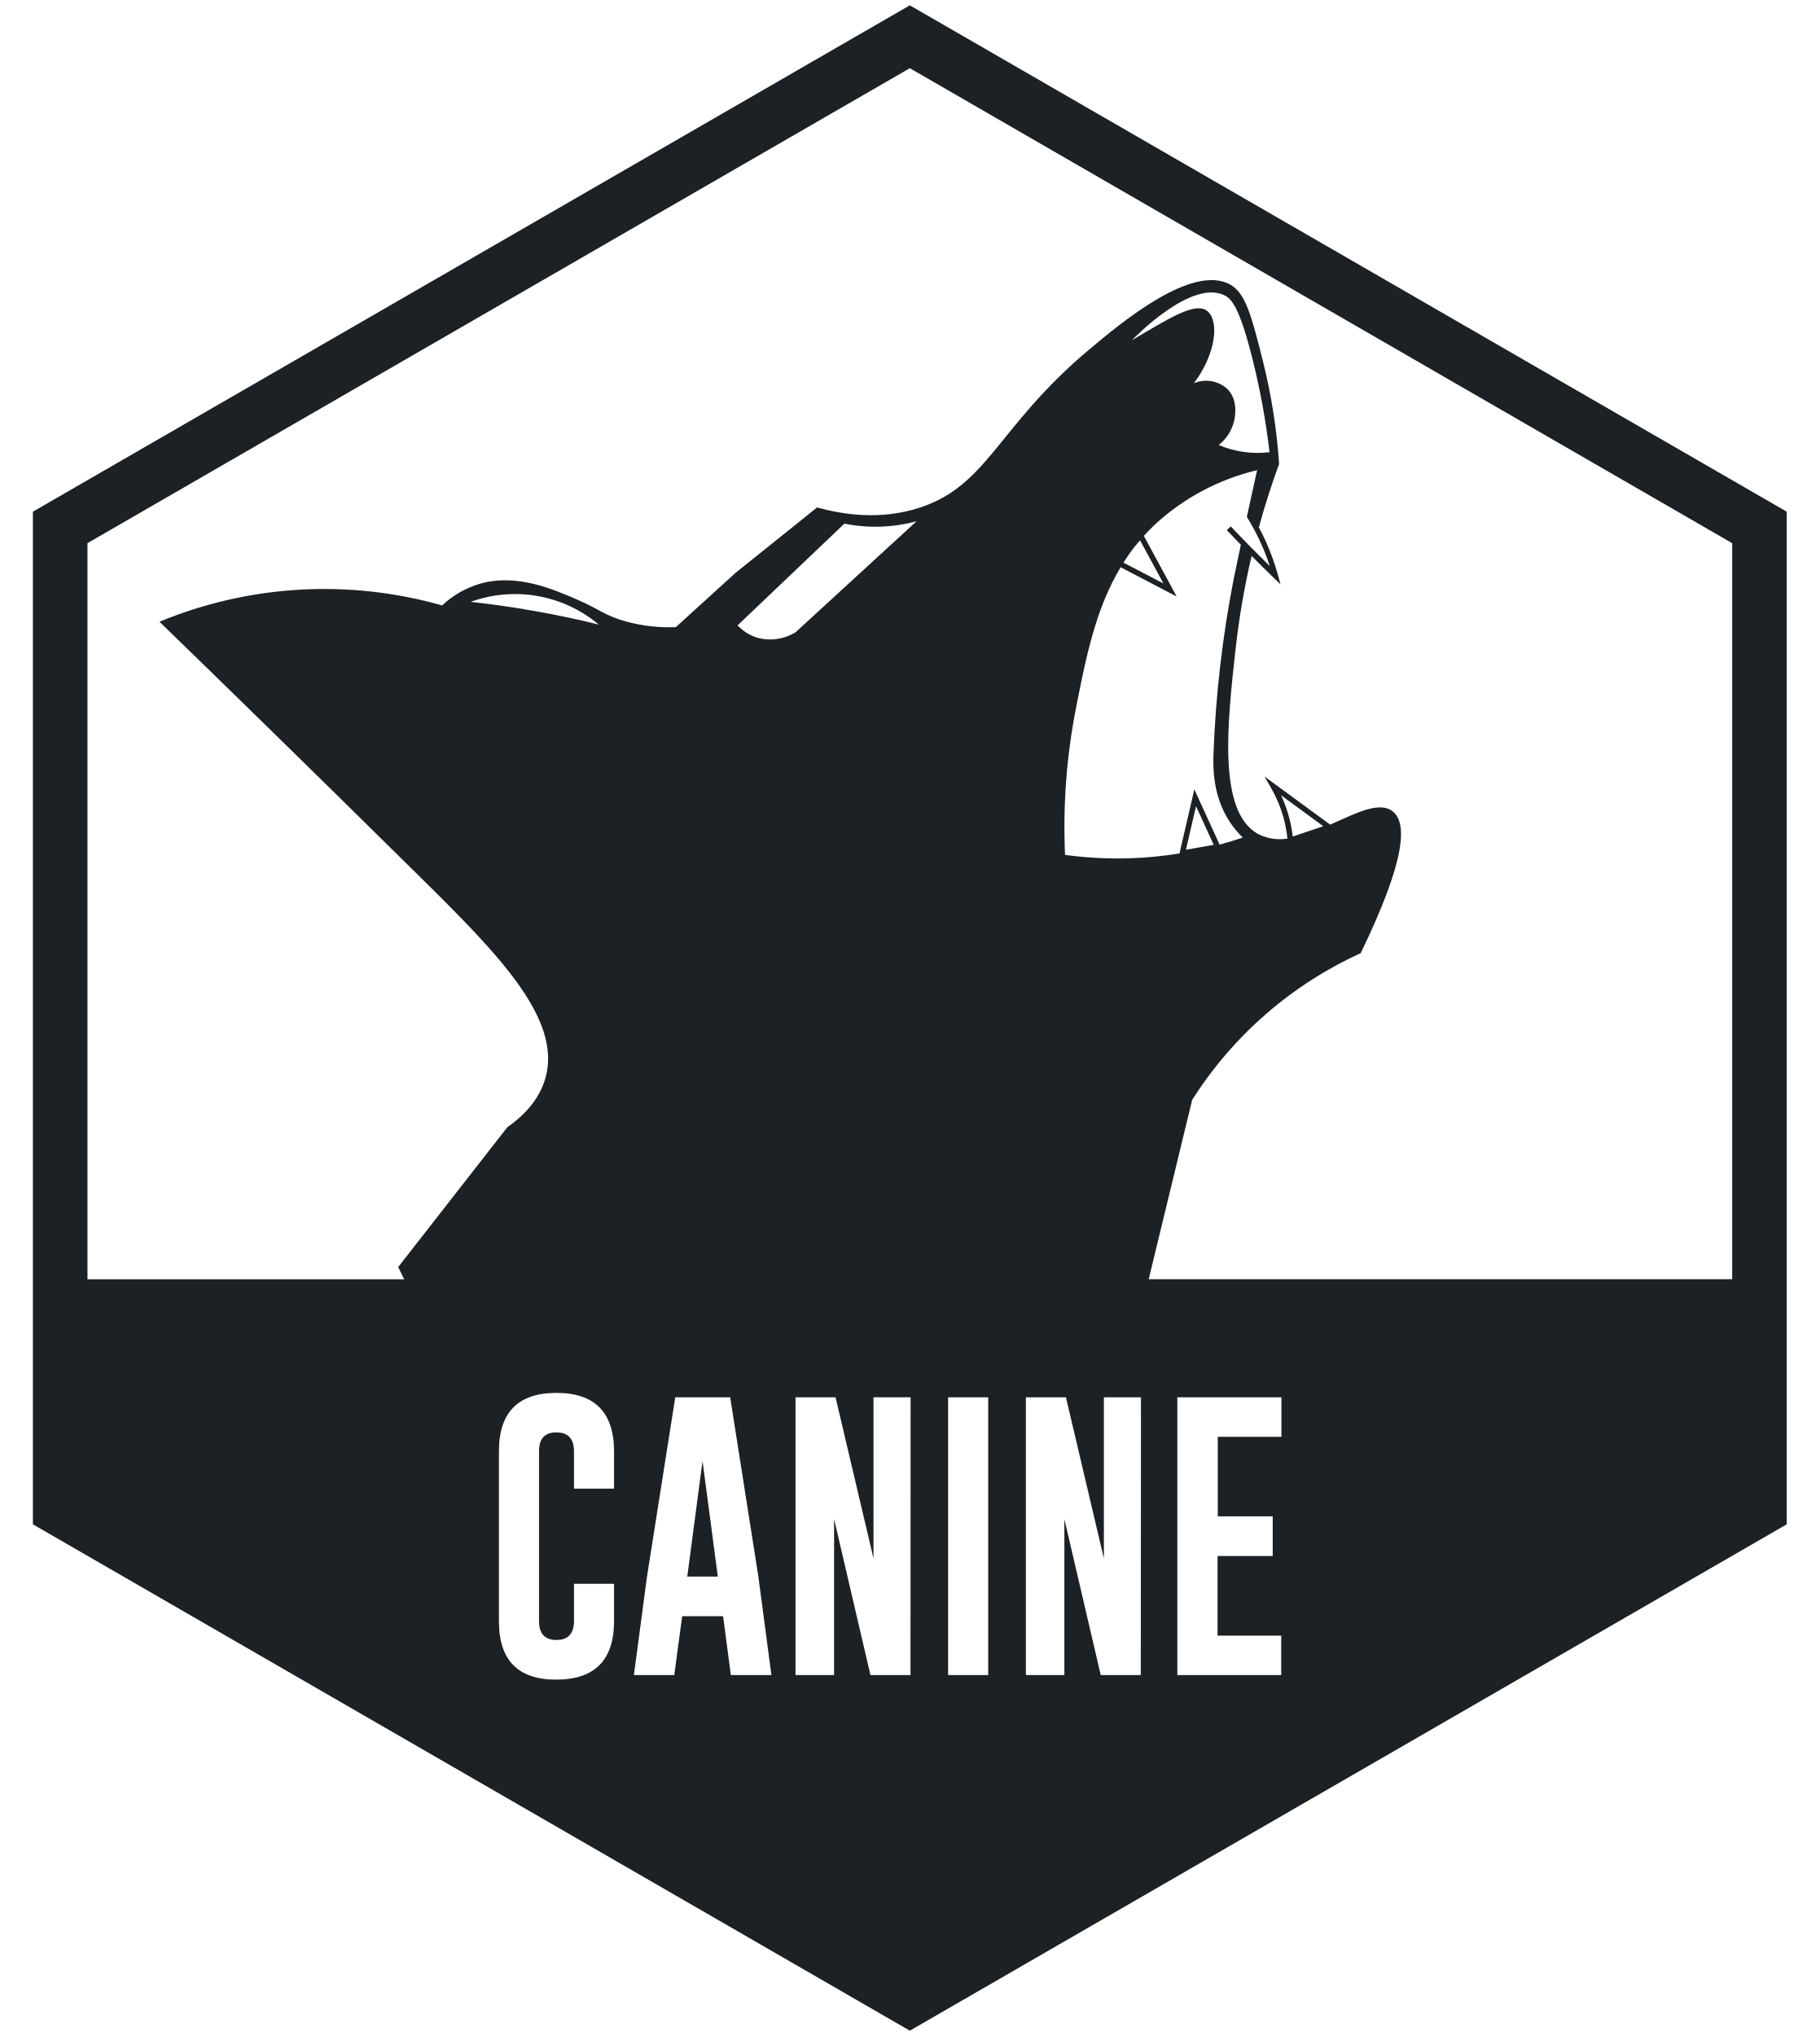
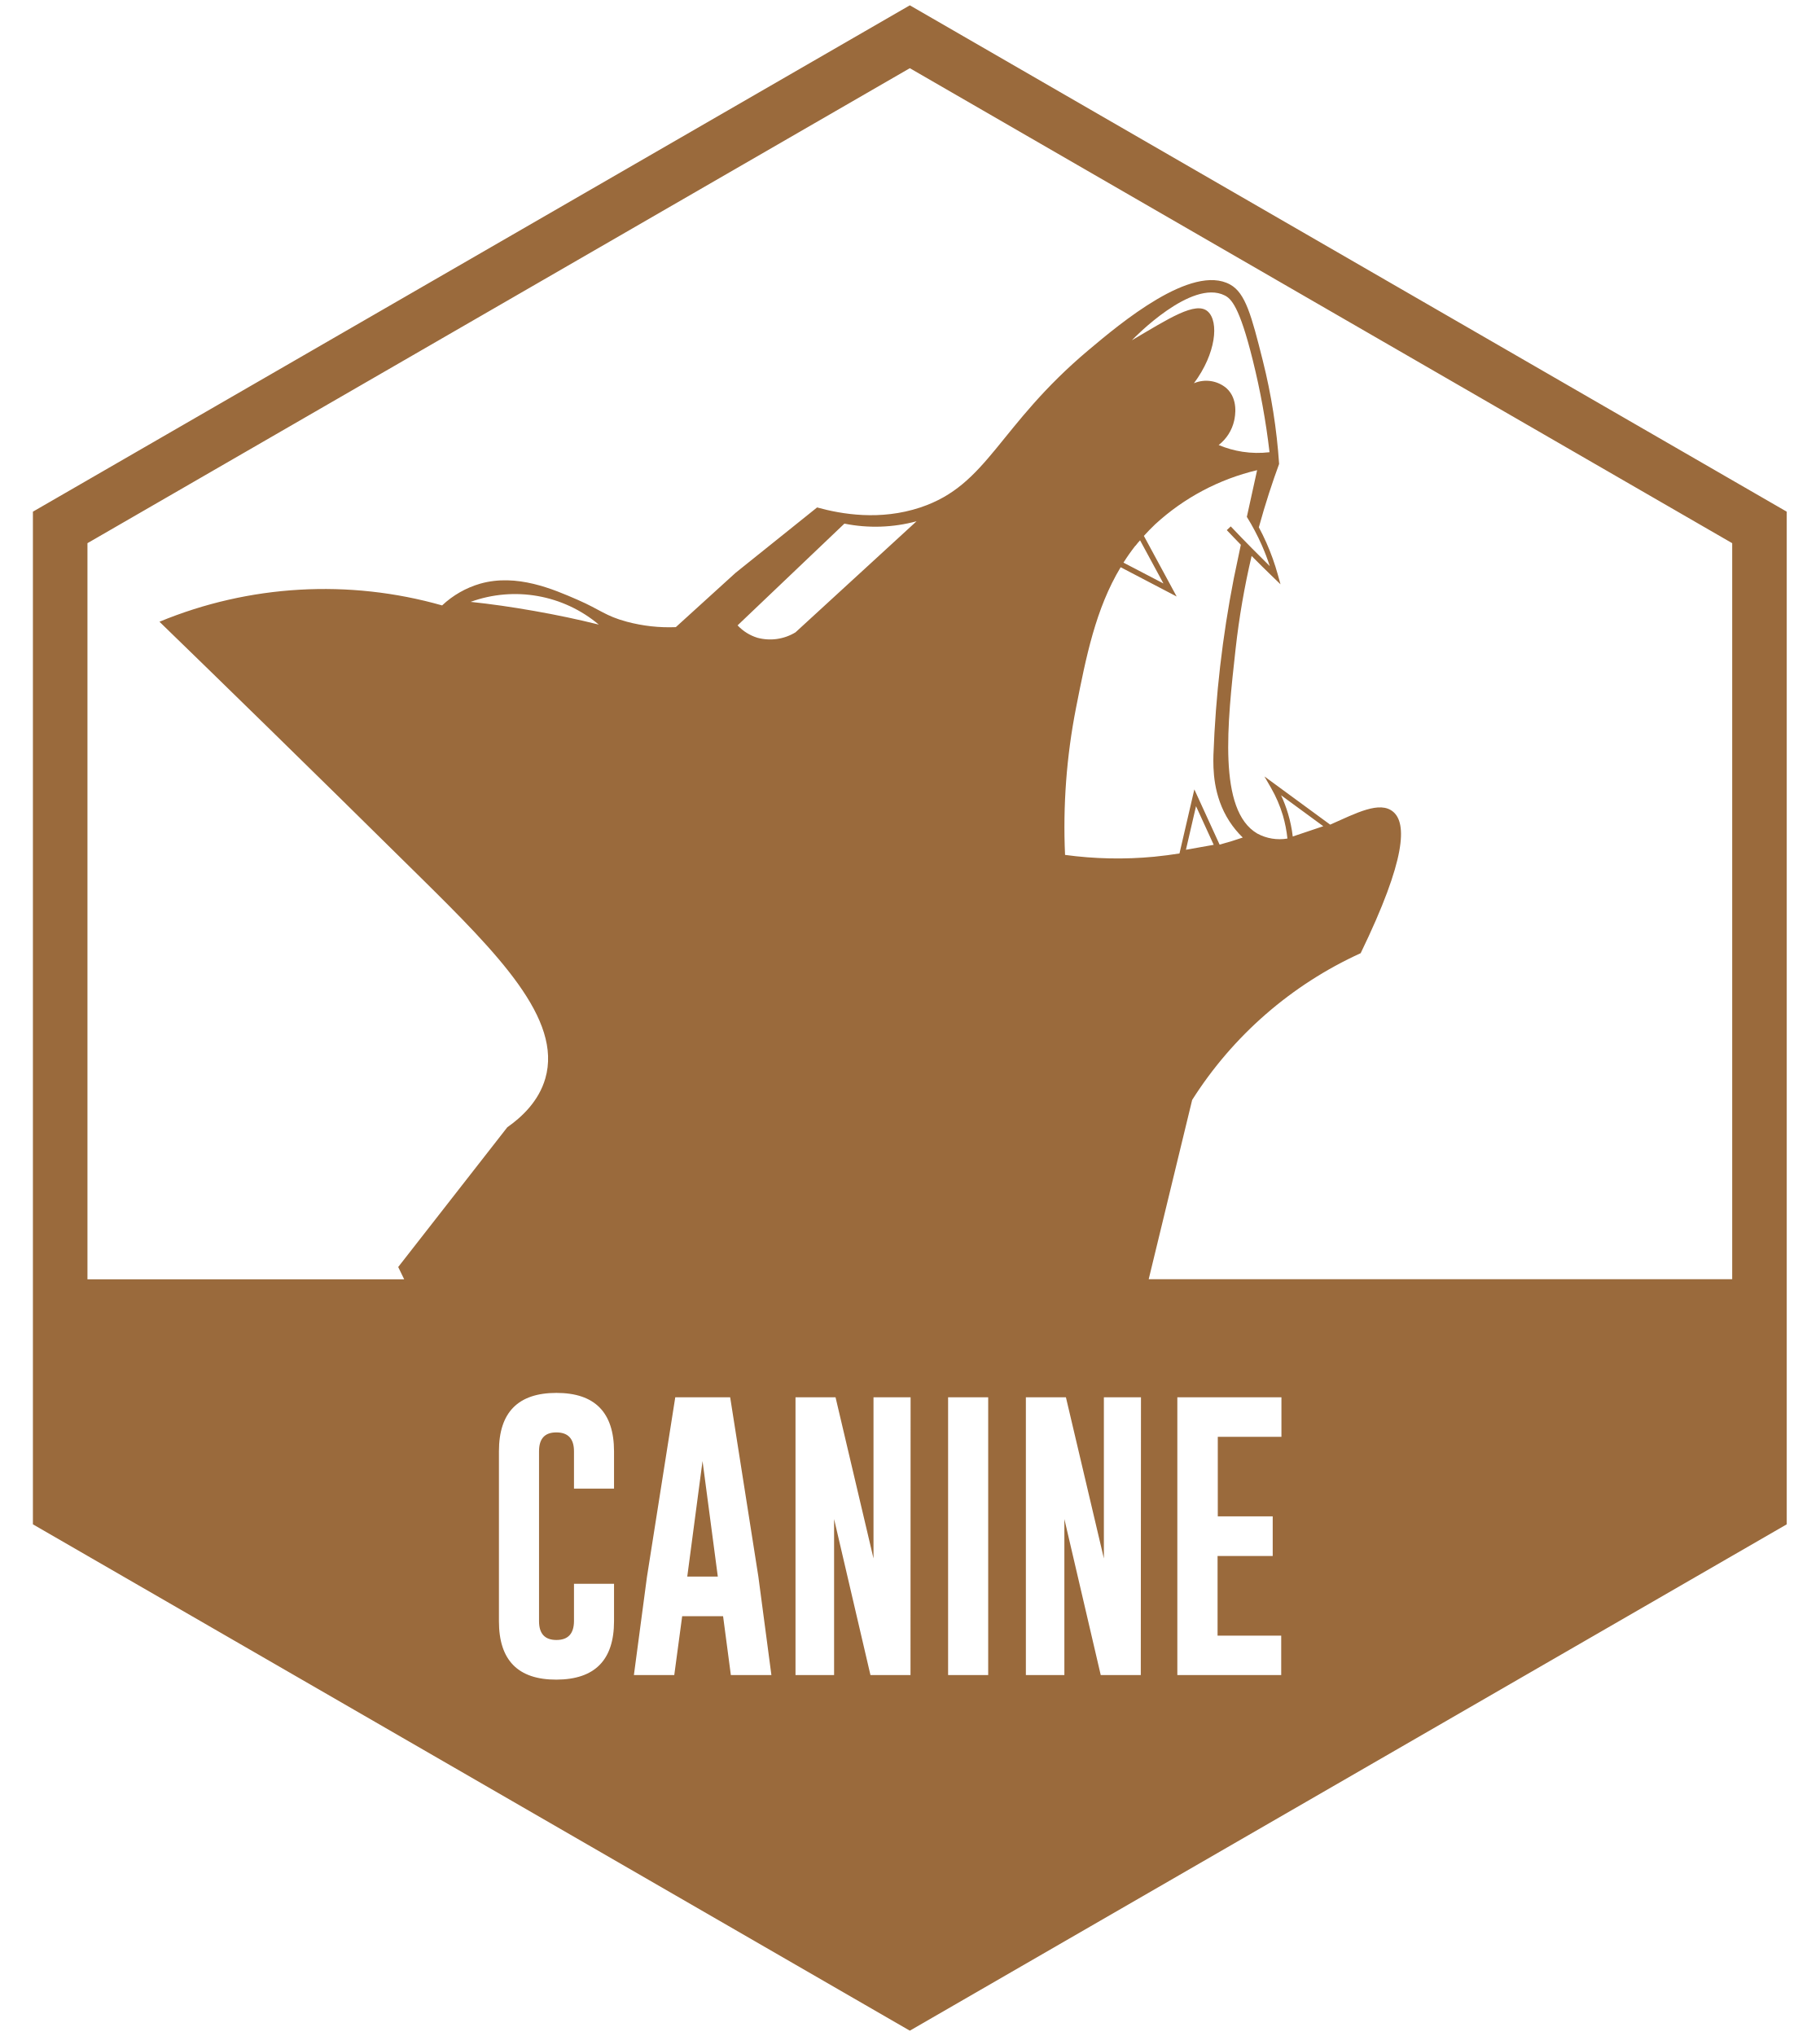
- <svg xmlns="http://www.w3.org/2000/svg" role="img" aria-label="Canine Development" viewBox="0 0 400.29 447.85">
+ <svg xmlns="http://www.w3.org/2000/svg" aria-hidden="true" focusable="false" viewBox="0 0 400.29 447.85">
+   <style>.b{fill:#9a6a3c}@media (prefers-color-scheme: dark){.b{fill:#c99a6a}}</style>
  <g id="Layer_8" data-name="Layer 8">
-     <style>g{fill:#1C2126}@media (prefers-color-scheme: dark){g{fill:#E4E9ED}}</style>
-     <g>
+     <g class="b">
      <polygon points="151.19 346.79 157.91 346.79 154.55 321.38 151.19 346.79" />
      <path d="M200.15,1.17,7.24,112.55V335.3L200.15,446.68,393.06,335.3V112.55ZM135.08,327.45h-8.81v-8.22c0-2.74-1.28-4.13-3.83-4.15h-.06c-2.54,0-3.8,1.38-3.8,4.15V356.6q0,4.14,3.83,4.14t3.86-4.14v-8.22h8.81v8.22q0,12.82-12.67,12.86T109.76,356.6V319.23q0-12.84,12.65-12.84t12.67,12.84ZM117.53,134.39c-4.91-.87-9.6-1.54-14-2a28.65,28.65,0,0,1,28.2,5C127.25,136.27,122.53,135.27,117.53,134.39Zm43.25,234.07-1.71-12.95h-9l-1.74,12.95h-8.88l2.87-21.58,6.23-39.52h12.08l6.2,39.43,2.87,21.67Zm39.52,0h-8.81l-8-34.32v34.32H175v-61.1h8.81l8.35,35.44V307.36h8.16ZM175,139.09a10.74,10.74,0,0,1-8.37,1.2,10,10,0,0,1-4.37-2.73l23.5-22.38a34.64,34.64,0,0,0,15.87-.52Zm42.39,229.37h-8.82v-61.1h8.82Zm33.57,0h-8.81l-8-34.32v34.32h-8.47v-61.1h8.81l8.35,35.44V307.36h8.16ZM269.8,85.38a6.91,6.91,0,0,0-7.15-1.08c4.89-6.55,5.53-13.53,3.07-15.77-2.62-2.38-8.62,1.55-16.72,6.32.55-.58,13.11-13.53,20.41-9.87,1.41.71,3.24,2.35,6.18,14.22a160.43,160.43,0,0,1,3.69,20.27,21.88,21.88,0,0,1-5.95-.1,22.3,22.3,0,0,1-5.24-1.48,9.38,9.38,0,0,0,3.42-5.4C271.7,91.59,272.47,87.8,269.8,85.38Zm-20,34.67.5-.63.5-.57,5.14,9.49-8.79-4.58A44.18,44.18,0,0,1,249.76,120.05Zm9.05,11.16-7.21-13.33c.78-.86,1.6-1.72,2.48-2.55a50.27,50.27,0,0,1,22.43-11.91q-1.2,5.39-2.26,10.27h0a50.71,50.71,0,0,1,3.25,6.14,48.43,48.43,0,0,1,1.8,4.7c-1.32-1.3-2.64-2.61-3.92-3.91q-2.4-2.43-4.67-4.83l-.87.82c1,1.07,2.05,2.14,3.09,3.22-.55,2.61-1.07,5.09-1.55,7.4a249.48,249.48,0,0,0-4.48,38.84c-.07,3-.11,9,3.52,14.6a20.66,20.66,0,0,0,2.93,3.56c-1.53.53-3.25,1.06-5.09,1.56l-5.56-12.15-3.27,14.09c-1.77.28-3.63.53-5.56.72a85.35,85.35,0,0,1-19.61-.4,135.92,135.92,0,0,1,2.4-32.28c2.22-11.27,4.32-21.85,9.83-31Zm15.94-17.83h0ZM267,185.83l-6.11,1.09,2.22-9.59ZM281.9,316.05h-14v17.5h12.08v8.72H267.85v17.51h14v8.68H259v-61.1H281.9Zm99.16-34.67H252.7q4.79-19.71,9.56-39.43a86.12,86.12,0,0,1,37.07-32.28c10.14-20.91,10.11-28.58,7.17-31.09s-8.14.28-13.88,2.81l-14.46-10.6,1.42,2.46a28.72,28.72,0,0,1,2.64,6.11,29.4,29.4,0,0,1,1,5.09,10.3,10.3,0,0,1-6.62-1.09c-8.73-5.08-6.6-24.27-4.78-40.65a172.77,172.77,0,0,1,3.52-20.42c1.56,1.58,3.16,3.16,4.78,4.72l1.58,1.52-.59-2.11a50.74,50.74,0,0,0-2.53-7.06c-.5-1.14-1.06-2.27-1.65-3.37,1.49-5.42,3.05-10.1,4.46-13.94a128.74,128.74,0,0,0-3.59-22.72c-2.49-9.89-3.8-14.87-7.18-16.74-8.45-4.66-24.16,8.54-31.08,14.35-20.06,16.85-22.11,29.69-37.07,34.68-8.85,2.94-17.3,1.5-22.72,0L161.82,126l-13.15,11.95a36,36,0,0,1-10.76-1.19c-4.74-1.27-5.82-2.63-10.76-4.79-5.45-2.37-13.46-5.87-21.52-3.58a20.6,20.6,0,0,0-8.37,4.78,94.86,94.86,0,0,0-62.18,3.59c12.58,12.2,32.18,31.3,57.39,56.2,17.11,16.89,31.25,31.2,27.5,44.24-1.45,5.06-5.21,8.54-8.37,10.76l-24,30.74,1.32,2.71H19.24V119.48L200.15,15,381.06,119.48ZM283.36,179a29.84,29.84,0,0,0-1.54-4.07l9.29,6.81L284.39,184A29.3,29.3,0,0,0,283.36,179Z" />
    </g>
  </g>
</svg>
